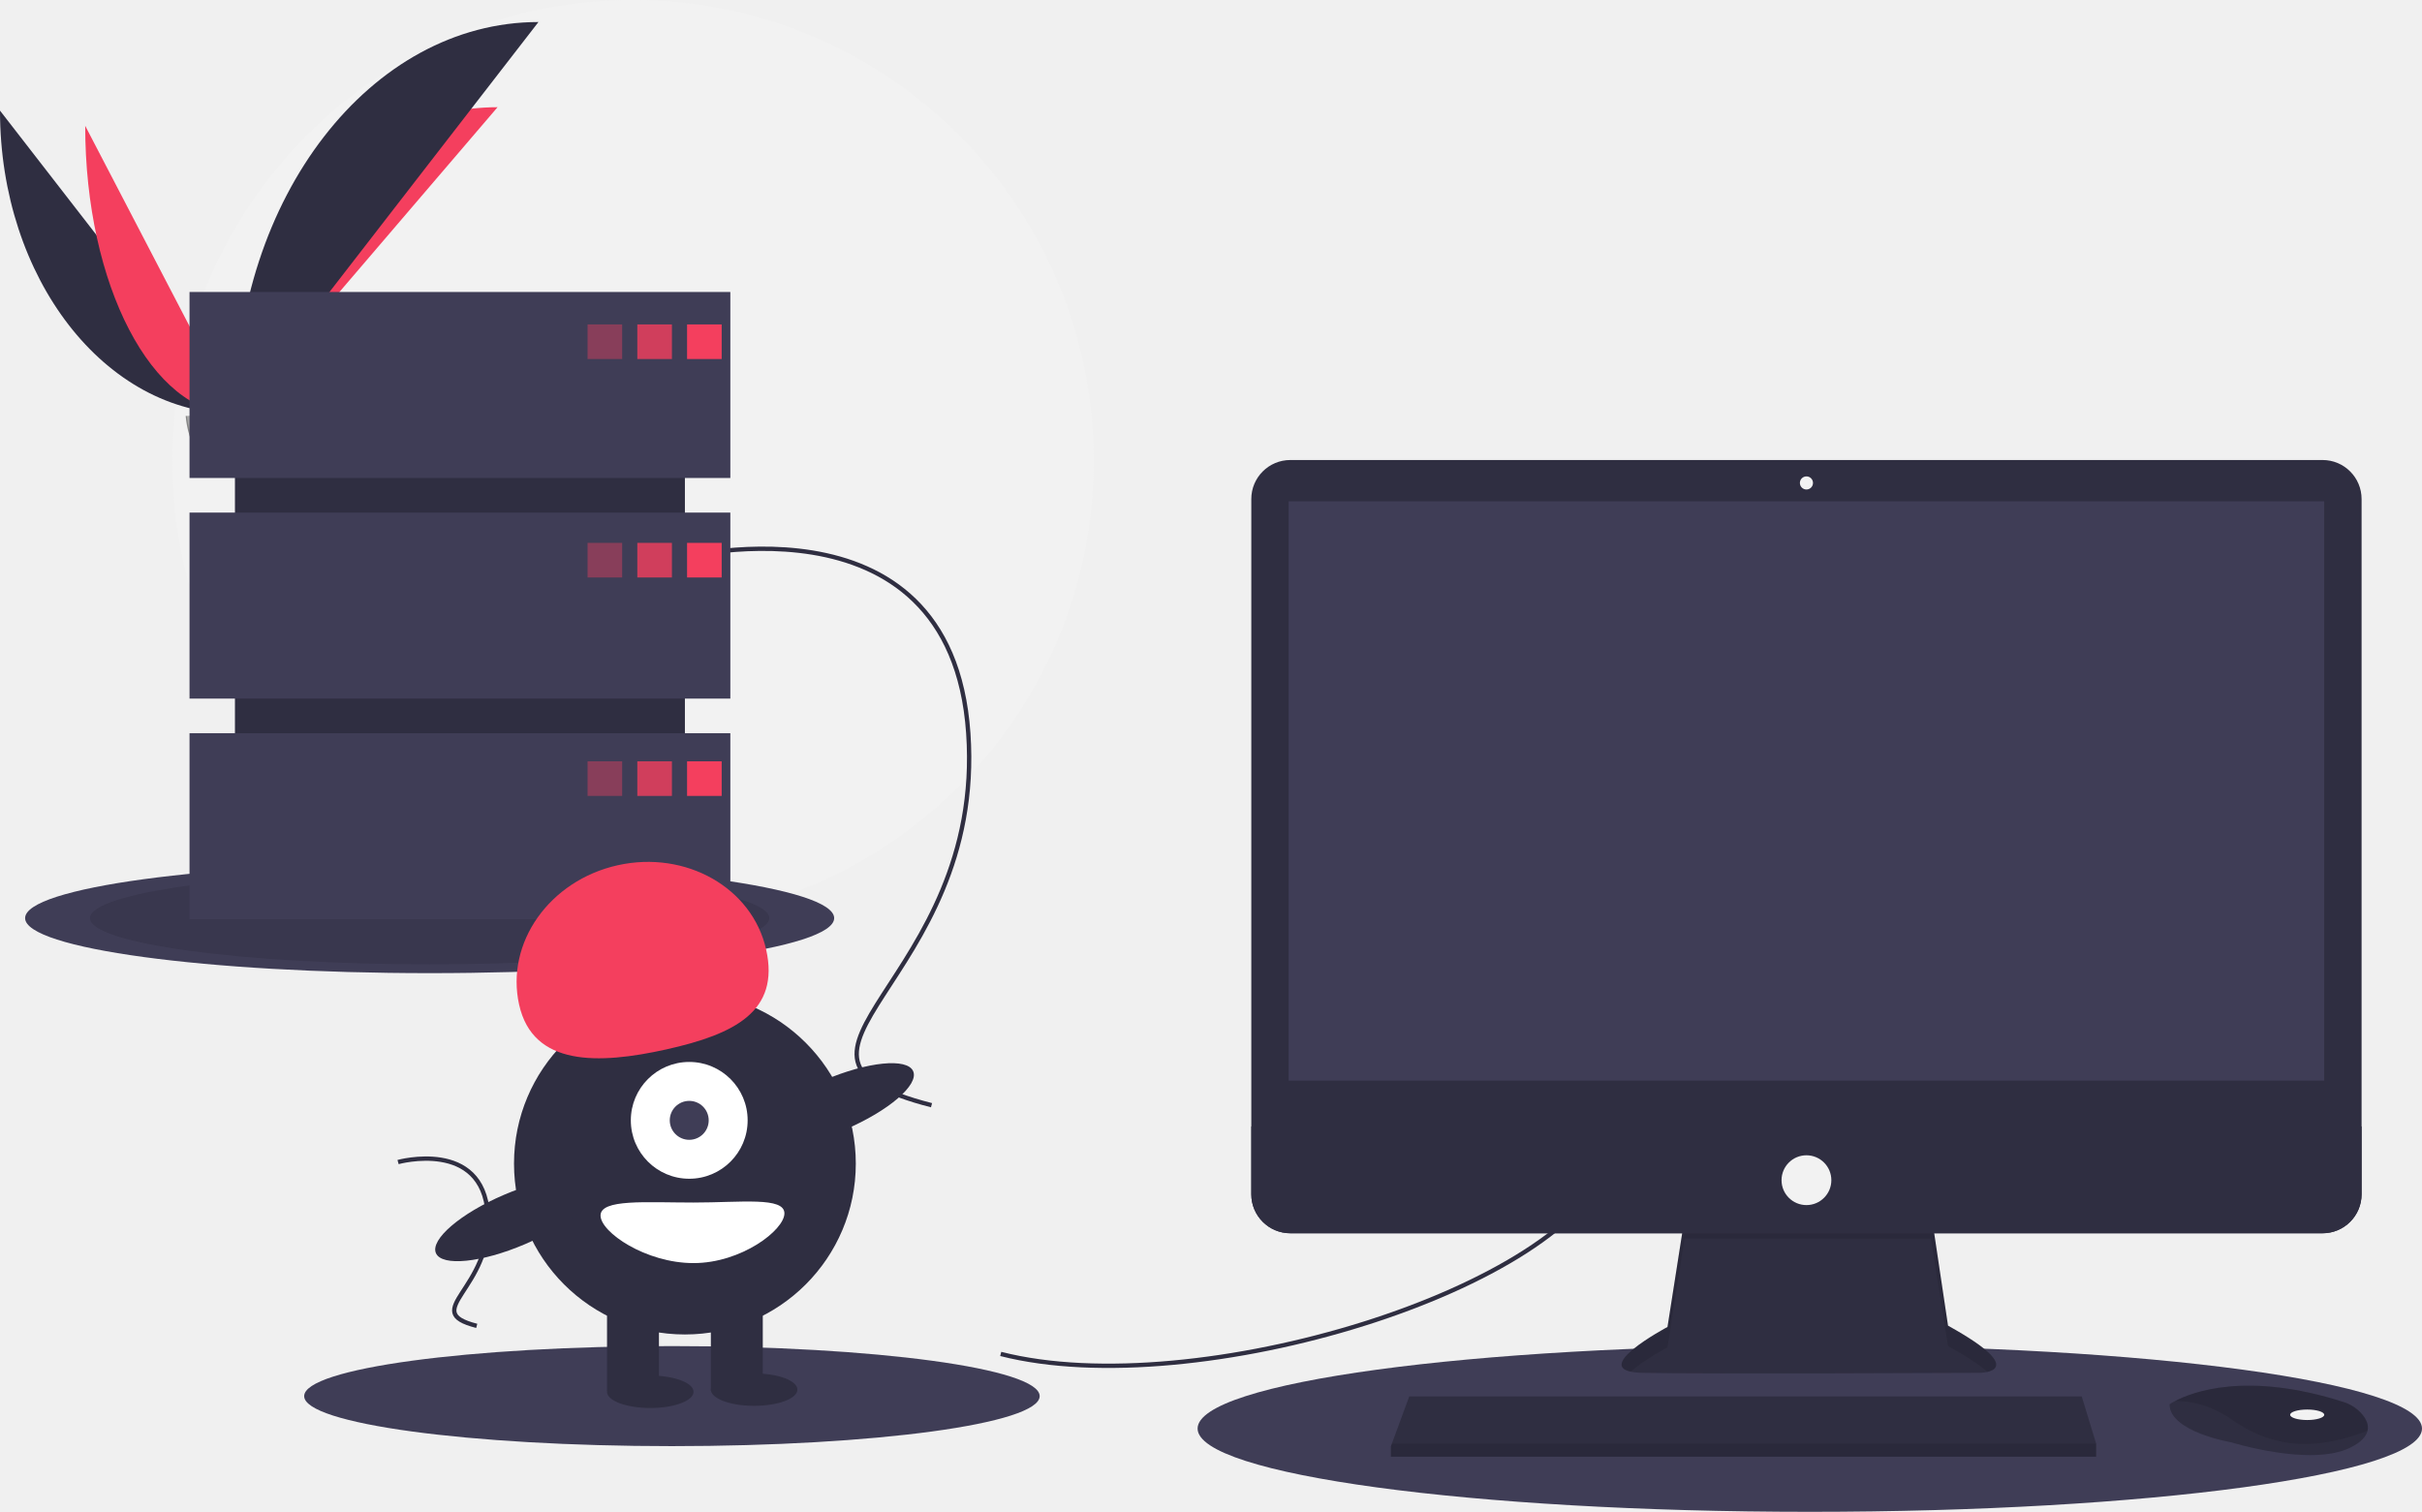
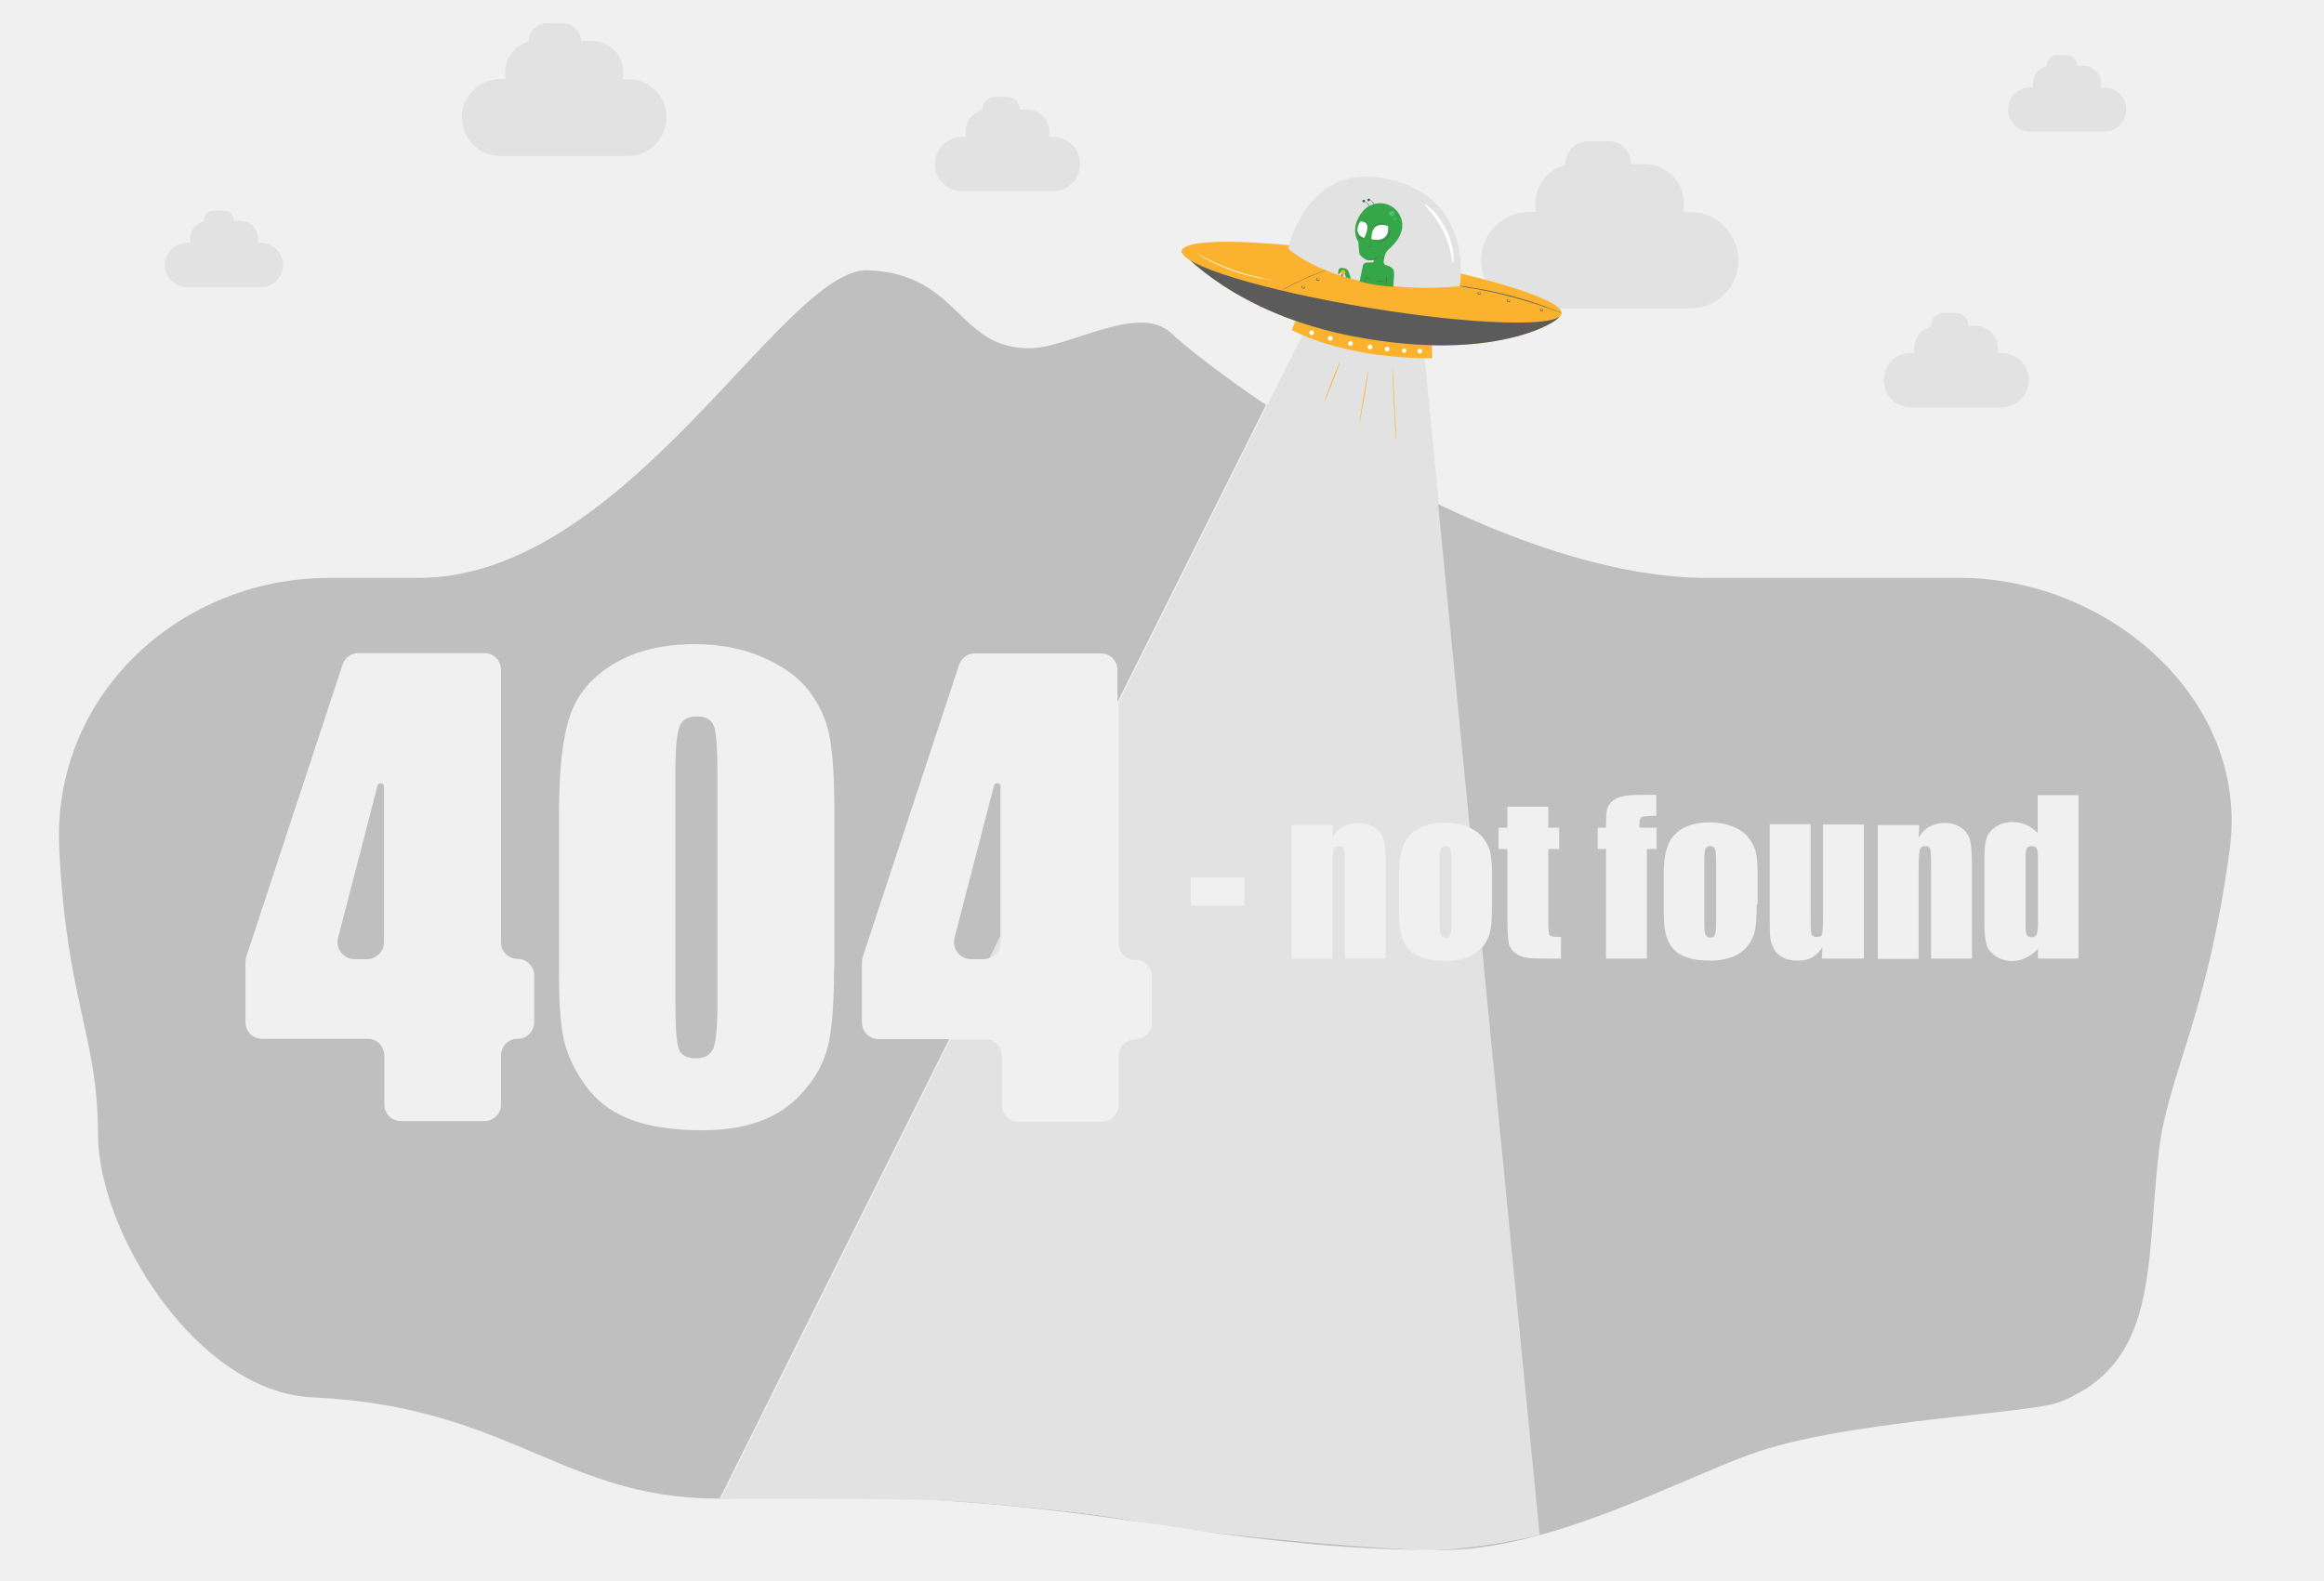
- <svg xmlns="http://www.w3.org/2000/svg" data-name="Layer 1" width="1119.609" height="699" viewBox="0 0 1119.609 699">
-   <circle cx="292.609" cy="213" r="213" fill="#f2f2f2" />
-   <path d="M31.391,151.642c0,77.498,48.618,140.208,108.701,140.208" transform="translate(-31.39089 -100.5)" fill="#2f2e41" />
-   <path d="M140.092,291.851c0-78.369,54.255-141.784,121.304-141.784" transform="translate(-31.39089 -100.5)" fill="#f43f5e" />
-   <path d="M70.775,158.668c0,73.615,31.003,133.183,69.316,133.183" transform="translate(-31.39089 -100.5)" fill="#f43f5e" />
-   <path d="M140.092,291.851c0-100.138,62.71-181.168,140.208-181.168" transform="translate(-31.39089 -100.5)" fill="#2f2e41" />
-   <path d="M117.224,292.839s15.416-.475,20.061-3.783,23.713-7.258,24.866-1.953,23.167,26.388,5.763,26.529-40.439-2.711-45.076-5.535S117.224,292.839,117.224,292.839Z" transform="translate(-31.39089 -100.5)" fill="#a8a8a8" />
-   <path d="M168.224,311.785c-17.404.14-40.439-2.711-45.076-5.535-3.531-2.151-4.938-9.869-5.409-13.43-.326.014-.515.02-.515.02s.976,12.433,5.613,15.257,27.672,5.676,45.076,5.535c5.024-.041,6.759-1.828,6.664-4.475C173.879,310.756,171.963,311.755,168.224,311.785Z" transform="translate(-31.39089 -100.5)" opacity="0.2" />
-   <ellipse cx="198.609" cy="424.5" rx="187" ry="25.44" fill="#3f3d56" />
-   <ellipse cx="198.609" cy="424.5" rx="157" ry="21.359" opacity="0.1" />
-   <ellipse cx="836.609" cy="660.5" rx="283" ry="38.5" fill="#3f3d56" />
-   <ellipse cx="310.609" cy="645.5" rx="170" ry="23.127" fill="#3f3d56" />
-   <path d="M494,726.5c90,23,263-30,282-90" transform="translate(-31.39089 -100.5)" fill="none" stroke="#2f2e41" stroke-miterlimit="10" stroke-width="2" />
-   <path d="M341,359.5s130-36,138,80-107,149-17,172" transform="translate(-31.39089 -100.5)" fill="none" stroke="#2f2e41" stroke-miterlimit="10" stroke-width="2" />
-   <path d="M215.402,637.783s39.072-10.82,41.477,24.044-32.16,44.783-5.109,51.696" transform="translate(-31.39089 -100.5)" fill="none" stroke="#2f2e41" stroke-miterlimit="10" stroke-width="2" />
-   <path d="M810.096,663.74,802.218,714.035s-38.782,20.603-11.513,21.209,155.733,0,155.733,0,24.845,0-14.543-21.815l-7.878-52.719Z" transform="translate(-31.39089 -100.5)" fill="#2f2e41" />
-   <path d="M785.219,734.698c6.193-5.51,16.999-11.252,16.999-11.252l7.878-50.295,113.922.107,7.878,49.582c9.185,5.087,14.875,8.987,18.204,11.978,5.059-1.154,10.587-5.444-18.204-21.389l-7.878-52.719-113.922,3.03L802.218,714.035S769.63,731.35,785.219,734.698Z" transform="translate(-31.39089 -100.5)" opacity="0.1" />
-   <rect x="578.433" y="212.689" width="513.253" height="357.52" rx="18.046" fill="#2f2e41" />
-   <rect x="595.703" y="231.777" width="478.713" height="267.837" fill="#3f3d56" />
-   <circle cx="835.059" cy="223.293" r="3.03" fill="#f2f2f2" />
-   <path d="M1123.077,621.322V652.663a18.043,18.043,0,0,1-18.046,18.046H627.869A18.043,18.043,0,0,1,609.824,652.663V621.322Z" transform="translate(-31.39089 -100.5)" fill="#2f2e41" />
-   <polygon points="968.978 667.466 968.978 673.526 642.968 673.526 642.968 668.678 643.417 667.466 651.452 645.651 962.312 645.651 968.978 667.466" fill="#2f2e41" />
-   <path d="M1125.828,762.034c-.594,2.539-2.836,5.217-7.902,7.75-18.179,9.089-55.143-2.424-55.143-2.424s-28.48-4.848-28.48-17.573a22.725,22.725,0,0,1,2.497-1.485c7.643-4.044,32.984-14.021,77.918.422a18.739,18.739,0,0,1,8.541,5.597C1125.079,756.454,1126.507,759.157,1125.828,762.034Z" transform="translate(-31.39089 -100.5)" fill="#2f2e41" />
-   <path d="M1125.828,762.034c-22.251,8.526-42.084,9.162-62.439-4.975-10.265-7.126-19.591-8.89-26.59-8.756,7.643-4.044,32.984-14.021,77.918.422a18.739,18.739,0,0,1,8.541,5.597C1125.079,756.454,1126.507,759.157,1125.828,762.034Z" transform="translate(-31.39089 -100.5)" opacity="0.1" />
-   <ellipse cx="1066.538" cy="654.135" rx="7.878" ry="2.424" fill="#f2f2f2" />
-   <circle cx="835.059" cy="545.667" r="11.513" fill="#f2f2f2" />
-   <polygon points="968.978 667.466 968.978 673.526 642.968 673.526 642.968 668.678 643.417 667.466 968.978 667.466" opacity="0.1" />
-   <rect x="108.609" y="159" width="208" height="242" fill="#2f2e41" />
-   <rect x="87.609" y="135" width="250" height="86" fill="#3f3d56" />
-   <rect x="87.609" y="237" width="250" height="86" fill="#3f3d56" />
-   <rect x="87.609" y="339" width="250" height="86" fill="#3f3d56" />
-   <rect x="271.609" y="150" width="16" height="16" fill="#f43f5e" opacity="0.4" />
-   <rect x="294.609" y="150" width="16" height="16" fill="#f43f5e" opacity="0.8" />
-   <rect x="317.609" y="150" width="16" height="16" fill="#f43f5e" />
-   <rect x="271.609" y="251" width="16" height="16" fill="#f43f5e" opacity="0.4" />
-   <rect x="294.609" y="251" width="16" height="16" fill="#f43f5e" opacity="0.8" />
-   <rect x="317.609" y="251" width="16" height="16" fill="#f43f5e" />
-   <rect x="271.609" y="352" width="16" height="16" fill="#f43f5e" opacity="0.4" />
-   <rect x="294.609" y="352" width="16" height="16" fill="#f43f5e" opacity="0.8" />
-   <rect x="317.609" y="352" width="16" height="16" fill="#f43f5e" />
-   <circle cx="316.609" cy="538" r="79" fill="#2f2e41" />
-   <rect x="280.609" y="600" width="24" height="43" fill="#2f2e41" />
-   <rect x="328.609" y="600" width="24" height="43" fill="#2f2e41" />
-   <ellipse cx="300.609" cy="643.5" rx="20" ry="7.5" fill="#2f2e41" />
-   <ellipse cx="348.609" cy="642.5" rx="20" ry="7.5" fill="#2f2e41" />
-   <circle cx="318.609" cy="518" r="27" fill="#fff" />
-   <circle cx="318.609" cy="518" r="9" fill="#3f3d56" />
-   <path d="M271.367,565.032c-6.379-28.568,14.012-57.434,45.544-64.475s62.265,10.41,68.644,38.978-14.519,39.104-46.051,46.145S277.746,593.6,271.367,565.032Z" transform="translate(-31.39089 -100.5)" fill="#f43f5e" />
-   <ellipse cx="417.215" cy="611.344" rx="39.5" ry="12.4" transform="translate(-238.2867 112.9804) rotate(-23.17116)" fill="#2f2e41" />
-   <ellipse cx="269.215" cy="664.344" rx="39.5" ry="12.4" transform="translate(-271.0797 59.02084) rotate(-23.17116)" fill="#2f2e41" />
-   <path d="M394,661.5c0,7.732-19.909,23-42,23s-43-14.268-43-22,20.909-6,43-6S394,653.768,394,661.5Z" transform="translate(-31.39089 -100.5)" fill="#fff" />
+ <svg xmlns="http://www.w3.org/2000/svg" version="1.1" id="Layer_1" x="0px" y="0px" viewBox="0 0 784.9 533.9" style="enable-background:new 0 0 784.9 533.9;" xml:space="preserve">
+   <style type="text/css">
+ 	.st0{fill:#E2E2E2;}
+ 	.st1{fill:#BFBFBF;}
+ 	.st2{fill:#FBB22F;}
+ 	.st3{fill:#FFFFFF;}
+ 	.st4{fill:#5B5B5B;}
+ 	.st5{fill:#35A749;}
+ 	.st6{opacity:0.2;}
+ 	.st7{fill:#375A64;}
+ </style>
+   <g>
+     <path class="st0" d="M346.9,52h-13.3c-4.2,0-7.5-3.4-7.5-7.5l0,0c0-4.2,3.4-7.5,7.5-7.5h13.3c4.2,0,7.5,3.4,7.5,7.5l0,0   C354.4,48.7,351.1,52,346.9,52z" />
+     <path class="st0" d="M340.1,41.3h-4c-2.4,0-4.3-1.9-4.3-4.3l0,0c0-2.4,1.9-4.3,4.3-4.3h4c2.4,0,4.3,1.9,4.3,4.3l0,0   C344.3,39.4,342.4,41.3,340.1,41.3z" />
+     <path class="st0" d="M355.6,64.6H325c-5.1,0-9.2-4.1-9.2-9.2l0,0c0-5.1,4.1-9.2,9.2-9.2h30.6c5.1,0,9.2,4.1,9.2,9.2l0,0   C364.8,60.4,360.7,64.6,355.6,64.6z" />
+   </g>
+   <g>
+     <path class="st0" d="M667.3,125.1H654c-4.2,0-7.5-3.4-7.5-7.5l0,0c0-4.2,3.4-7.5,7.5-7.5h13.3c4.2,0,7.5,3.4,7.5,7.5l0,0   C674.8,121.7,671.5,125.1,667.3,125.1z" />
+     <path class="st0" d="M660.5,114.3h-4c-2.4,0-4.3-1.9-4.3-4.3l0,0c0-2.4,1.9-4.3,4.3-4.3h4c2.4,0,4.3,1.9,4.3,4.3l0,0   C664.7,112.4,662.8,114.3,660.5,114.3z" />
+     <path class="st0" d="M676,137.6h-30.6c-5.1,0-9.2-4.1-9.2-9.2l0,0c0-5.1,4.1-9.2,9.2-9.2H676c5.1,0,9.2,4.1,9.2,9.2l0,0   C685.2,133.5,681.1,137.6,676,137.6z" />
+   </g>
+   <g>
+     <path class="st0" d="M81.1,86.8H70.3c-3.4,0-6.1-2.7-6.1-6.1l0,0c0-3.4,2.7-6.1,6.1-6.1h10.8c3.4,0,6.1,2.7,6.1,6.1l0,0   C87.2,84.1,84.4,86.8,81.1,86.8z" />
+     <path class="st0" d="M75.5,78.1h-3.2c-1.9,0-3.5-1.6-3.5-3.5l0,0c0-1.9,1.6-3.5,3.5-3.5h3.2c1.9,0,3.5,1.6,3.5,3.5l0,0   C79,76.6,77.4,78.1,75.5,78.1z" />
+     <path class="st0" d="M88.1,97H63.2c-4.1,0-7.5-3.4-7.5-7.5l0,0c0-4.1,3.4-7.5,7.5-7.5h24.9c4.1,0,7.5,3.4,7.5,7.5l0,0   C95.6,93.7,92.3,97,88.1,97z" />
+   </g>
+   <g>
+     <path class="st0" d="M703.5,34.4h-10.8c-3.4,0-6.1-2.7-6.1-6.1l0,0c0-3.4,2.7-6.1,6.1-6.1h10.8c3.4,0,6.1,2.7,6.1,6.1l0,0   C709.6,31.6,706.9,34.4,703.5,34.4z" />
+     <path class="st0" d="M698,25.6h-3.2c-1.9,0-3.5-1.6-3.5-3.5l0,0c0-1.9,1.6-3.5,3.5-3.5h3.2c1.9,0,3.5,1.6,3.5,3.5l0,0   C701.4,24.1,699.9,25.6,698,25.6z" />
+     <path class="st0" d="M710.6,44.5h-24.9c-4.1,0-7.5-3.4-7.5-7.5l0,0c0-4.1,3.4-7.5,7.5-7.5h24.9c4.1,0,7.5,3.4,7.5,7.5l0,0   C718,41.2,714.7,44.5,710.6,44.5z" />
+   </g>
+   <g>
+     <path class="st0" d="M555.4,82h-23.6c-7.4,0-13.3-6-13.3-13.3l0,0c0-7.4,6-13.3,13.3-13.3h23.6c7.4,0,13.3,6,13.3,13.3l0,0   C568.8,76,562.8,82,555.4,82z" />
+     <path class="st0" d="M543.3,62.9h-7c-4.2,0-7.6-3.4-7.6-7.6l0,0c0-4.2,3.4-7.6,7.6-7.6h7c4.2,0,7.6,3.4,7.6,7.6l0,0   C550.8,59.5,547.4,62.9,543.3,62.9z" />
+     <path class="st0" d="M570.8,104.2h-54.3c-9,0-16.3-7.3-16.3-16.3l0,0c0-9,7.3-16.3,16.3-16.3h54.3c9,0,16.3,7.3,16.3,16.3l0,0   C587.2,96.9,579.8,104.2,570.8,104.2z" />
+   </g>
+   <g>
+     <path class="st0" d="M199.9,35h-18.7c-5.8,0-10.6-4.7-10.6-10.6l0,0c0-5.8,4.7-10.6,10.6-10.6h18.7c5.8,0,10.6,4.7,10.6,10.6l0,0   C210.4,30.3,205.7,35,199.9,35z" />
+     <path class="st0" d="M190.2,19.9h-5.6c-3.3,0-6-2.7-6-6l0,0c0-3.3,2.7-6,6-6h5.6c3.3,0,6,2.7,6,6l0,0   C196.2,17.2,193.5,19.9,190.2,19.9z" />
+     <path class="st0" d="M212.1,52.7H169c-7.2,0-13-5.8-13-13l0,0c0-7.2,5.8-13,13-13h43.1c7.2,0,13,5.8,13,13l0,0   C225,46.9,219.2,52.7,212.1,52.7z" />
+   </g>
+   <path class="st1" d="M390.6,514.9c-3.8-0.6-7.4-1.1-11-1.8c-13.8-2.4-46.7-5.7-60.7-6.3c-1.1,0-2.3-0.1-3.5-0.1  C343.7,508.3,367.6,511.6,390.6,514.9z" />
+   <g>
+     <path class="st0" d="M338,318.2v-2.1l-3.7,7.5C336.5,322.8,338,320.7,338,318.2z" />
+     <path class="st0" d="M495.5,323.4c-2.1,0.8-4.5,1.2-7.2,1.2c-3,0-5.6-0.3-7.7-1s-3.8-1.7-4.9-3s-2-3-2.5-4.9   c-0.5-1.9-0.7-4.8-0.7-8.6v-11.6c0-4.2,0.5-7.5,1.4-9.8c0.9-2.4,2.5-4.3,4.9-5.7c2.4-1.4,5.4-2.1,9.1-2.1c3.1,0,5.7,0.5,8,1.4   c0.3,0.1,0.5,0.3,0.8,0.4l-16.2-165.4l-38-6.4l-64.7,129.5v81.2c0,3.1,2.5,5.6,5.6,5.6s5.6,2.5,5.6,5.6v15.7c0,3.1-2.5,5.6-5.6,5.6   s-5.6,2.5-5.6,5.6v16.6c0,3.1-2.5,5.6-5.6,5.6h-28.2c-3.1,0-5.6-2.5-5.6-5.6v-16.6c0-3.1-2.5-5.6-5.6-5.6h-11.8l-77.5,155.1   c0,0,55.6-0.2,75.8,0.7c14,0.6,46.9,3.9,60.7,6.3c34.5,6,81.1,9.4,99.9,10.2c16.3,0.7,40.4-5,40.4-5L500.4,320   C499.1,321.6,497.5,322.7,495.5,323.4z M420.3,305.9h-18.1v-9.5h18.1V305.9z M468,323.8h-13.8v-31.3c0-3.1-0.1-5-0.3-5.7   c-0.2-0.7-0.8-1-1.7-1c-1,0-1.6,0.4-1.8,1.2s-0.4,2.9-0.4,6.3v30.6h-13.8v-45.2h14l-0.2,4.2c1-1.7,2.2-2.9,3.7-3.7s3.1-1.2,5-1.2   c2.4,0,4.3,0.6,5.8,1.7c1.5,1.1,2.5,2.5,2.9,4.2c0.4,1.7,0.6,4.5,0.6,8.5V323.8z" />
+     <path class="st0" d="M488.2,285.8c-0.8,0-1.4,0.3-1.6,0.9c-0.3,0.6-0.4,2.1-0.4,4.4v20.4c0,2.1,0.1,3.5,0.4,4.2   c0.3,0.6,0.8,1,1.6,1c0.8,0,1.4-0.3,1.6-0.9c0.3-0.6,0.4-1.9,0.4-3.8v-20.8c0-2.3-0.1-3.8-0.4-4.4   C489.5,286.1,489,285.8,488.2,285.8z" />
+   </g>
+   <g>
+     <path class="st1" d="M661.8,195.2h-85.2c-29,0-61.4-10.8-90.9-24.9l10.7,109.3c1.8,0.9,3.3,1.9,4.3,3.2c1.2,1.5,2,3,2.5,4.6   c0.4,1.6,0.7,4,0.7,7.2v11.1c0,4.1-0.2,7-0.6,8.9s-1.3,3.7-2.6,5.3c-0.1,0.1-0.2,0.2-0.2,0.3l19.5,198.3c0,0-24.1,5.7-40.4,5   c-15.1-0.6-48-3-78.2-6.9c27,3.8,53.5,7,85.5,7c36.6,0,78.7-23.1,104.4-32.4c31.4-11.4,93.8-13.6,104-17.5   c33.9-13.2,29.4-46,33.8-84.5c3-26.2,16.2-44.8,24-102.6C759.7,236.4,712.2,195.2,661.8,195.2z M527.2,323.8h-5.6   c-3.1,0-5.4-0.1-6.7-0.4s-2.5-0.9-3.5-1.8c-1-0.9-1.7-2-1.9-3.2c-0.2-1.2-0.4-4.1-0.4-8.6v-23h-3v-7.2h3v-7.1h13.8v7.1h3.7v7.2   h-3.7V311c0,3,0.2,4.6,0.5,5c0.3,0.3,1.6,0.5,3.8,0.5V323.8z M559.5,275.6c-2.8,0-4.5,0.1-5,0.4c-0.5,0.3-0.8,1-0.8,2.2v1.4h5.8   v7.2h-3.3v37h-13.8v-37h-2.8v-7.2h2.8c0-3,0.1-5,0.3-6c0.2-1,0.7-1.9,1.5-2.7c0.8-0.8,1.9-1.4,3.4-1.8c1.5-0.4,3.7-0.6,6.8-0.6h5   V275.6z M593.3,305.5c0,4.1-0.2,7-0.6,8.9s-1.3,3.7-2.6,5.3c-1.3,1.6-3.1,2.9-5.2,3.6s-4.5,1.2-7.2,1.2c-3,0-5.6-0.3-7.7-1   s-3.8-1.7-4.9-3s-2-3-2.5-4.9c-0.5-1.9-0.7-4.8-0.7-8.6v-11.6c0-4.2,0.5-7.5,1.4-9.8c0.9-2.4,2.5-4.3,4.9-5.7   c2.4-1.4,5.4-2.1,9.1-2.1c3.1,0,5.7,0.5,8,1.4c2.2,0.9,3.9,2.1,5.1,3.6c1.2,1.5,2,3,2.5,4.6c0.4,1.6,0.7,4,0.7,7.2V305.5z    M629.3,323.8h-14l0.2-3.8c-1,1.5-2.1,2.7-3.5,3.4c-1.4,0.8-3,1.1-4.8,1.1c-2.1,0-3.8-0.4-5.1-1.1s-2.4-1.7-3-2.9   c-0.6-1.2-1.1-2.5-1.2-3.8c-0.2-1.3-0.2-3.9-0.2-7.8v-30.5h13.8v30.8c0,3.5,0.1,5.6,0.3,6.3c0.2,0.7,0.8,1,1.8,1c1,0,1.6-0.3,1.8-1   c0.2-0.7,0.3-2.9,0.3-6.6v-30.4h13.8V323.8z M666,323.8h-13.8v-31.3c0-3.1-0.1-5-0.3-5.7c-0.2-0.7-0.8-1-1.7-1   c-1,0-1.6,0.4-1.8,1.2s-0.4,2.9-0.4,6.3v30.6h-13.8v-45.2h14l-0.2,4.2c1-1.7,2.2-2.9,3.7-3.7s3.1-1.2,5-1.2c2.4,0,4.3,0.6,5.8,1.7   c1.5,1.1,2.5,2.5,2.9,4.2c0.4,1.7,0.6,4.5,0.6,8.5V323.8z M702.1,323.8h-13.8v-3.3c-1.3,1.4-2.7,2.4-4.2,3.1c-1.5,0.7-3,1-4.6,1   c-2.1,0-4-0.6-5.6-1.7c-1.6-1.1-2.6-2.4-3-3.9c-0.4-1.5-0.7-3.9-0.7-7.2v-21.2c0-3.5,0.2-5.9,0.7-7.4c0.4-1.5,1.5-2.7,3-3.8   c1.6-1.1,3.5-1.7,5.7-1.7c1.7,0,3.3,0.3,4.7,0.9c1.4,0.6,2.7,1.5,3.9,2.8v-12.8h13.8V323.8z" />
+     <path class="st1" d="M686.2,285.8c-0.8,0-1.4,0.3-1.7,0.8c-0.3,0.5-0.4,1.7-0.4,3.4v22.1c0,1.8,0.1,3,0.4,3.6   c0.3,0.6,0.8,0.9,1.6,0.9c0.9,0,1.5-0.3,1.8-1c0.3-0.6,0.4-2.2,0.4-4.8V290c0-1.7-0.1-2.8-0.4-3.3   C687.6,286.1,687,285.8,686.2,285.8z" />
+     <path class="st1" d="M577.6,285.8c-0.8,0-1.4,0.3-1.6,0.9c-0.3,0.6-0.4,2.1-0.4,4.4v20.4c0,2.1,0.1,3.5,0.4,4.2   c0.3,0.6,0.8,1,1.6,1c0.8,0,1.4-0.3,1.6-0.9c0.3-0.6,0.4-1.9,0.4-3.8v-20.8c0-2.3-0.1-3.8-0.4-4.4   C578.9,286.1,578.4,285.8,577.6,285.8z" />
+   </g>
+   <g>
+     <path class="st1" d="M235.3,242c-2.9,0-4.9,1.1-5.8,3.4c-0.9,2.2-1.4,7.4-1.4,15.6v77.1c0,9.2,0.4,14.7,1.3,16.6   c0.9,1.9,2.8,2.8,5.7,2.8s4.8-1.1,5.8-3.3c0.9-2.2,1.4-7.2,1.4-14.9v-78.3c0-8.4-0.4-13.7-1.2-15.8C240.2,243,238.3,242,235.3,242z   " />
+     <path class="st1" d="M127.5,265.4l-13.3,51.3c-1,3.7,1.8,7.3,5.6,7.3h4.1c3.2,0,5.8-2.6,5.8-5.8v-52.5   C129.7,264.4,127.8,264.1,127.5,265.4z" />
+     <path class="st1" d="M338,265.7c0-1.3-1.9-1.6-2.3-0.3l-13.3,51.3c-1,3.7,1.8,7.3,5.6,7.3h4.1c0.7,0,1.4-0.1,2.1-0.4l3.7-7.5V265.7   z" />
+     <path class="st1" d="M348.6,117.6c-25.2,0.9-24.2-25.2-55.5-26.3c-28.4-1-81.3,103.9-151.7,103.9h-30.2   c-50.4,0-93.6,39.5-91.2,91.2c2.4,51.7,13.1,63.5,13.1,96.7s33.5,87.1,72.3,88.9c69,3.1,85.3,36.3,142.6,34.1c0.1,0,0.2,0,0.4,0   c-3.3,0-5.3,0-5.3,0L320.6,351h-23.9c-3.1,0-5.6-2.5-5.6-5.6v-20.4c0-0.6,0.1-1.2,0.3-1.8l32.5-98.6c0.8-2.3,2.9-3.9,5.3-3.9h42.6   c3.1,0,5.6,2.5,5.6,5.6v10.9l50.2-100.4c-14.8-10-26.2-18.9-32.2-24.4C384.6,102.5,361.7,117.1,348.6,117.6z M180.4,345.3   c0,3.1-2.5,5.6-5.6,5.6s-5.6,2.5-5.6,5.6v16.6c0,3.1-2.5,5.6-5.6,5.6h-28.2c-3.1,0-5.6-2.5-5.6-5.6v-16.6c0-3.1-2.5-5.6-5.6-5.6   H88.5c-3.1,0-5.6-2.5-5.6-5.6v-20.4c0-0.6,0.1-1.2,0.3-1.8l32.5-98.6c0.8-2.3,2.9-3.9,5.3-3.9h42.6c3.1,0,5.6,2.5,5.6,5.6v92.1   c0,3.1,2.5,5.6,5.6,5.6s5.6,2.5,5.6,5.6V345.3z M281.7,326.9c0,12-0.7,20.7-2,26.2c-1.3,5.5-4,10.6-8.1,15.3   c-4.1,4.8-9,8.2-14.8,10.3c-5.8,2.1-12.3,3.1-19.4,3.1c-9.4,0-17.3-1.1-23.5-3.3s-11.2-5.6-14.9-10.2c-3.7-4.6-6.3-9.5-7.9-14.6   c-1.6-5.1-2.3-13.2-2.3-24.4v-55.2c0-14.5,1.3-25.4,3.8-32.6c2.5-7.2,7.5-13,14.9-17.4c7.5-4.4,16.5-6.5,27.1-6.5   c8.7,0,16.4,1.5,23.2,4.5s11.9,6.7,15.3,11.1c3.4,4.4,5.7,9.3,6.9,14.7c1.2,5.5,1.8,14.2,1.8,26.2V326.9z" />
+   </g>
+   <g>
+     <path class="st2" d="M471.5,148.9c0.1,0-0.1-5.5-0.5-12.2c-0.3-6.7-0.6-12.2-0.7-12.2s0.1,5.5,0.5,12.2   C471.1,143.5,471.4,148.9,471.5,148.9z" />
+   </g>
+   <g>
+     <path class="st2" d="M459,143.6c0.1,0,0.8-4.1,1.7-9.1c0.9-5.1,1.5-9.2,1.4-9.2s-0.8,4.1-1.7,9.1C459.6,139.5,459,143.6,459,143.6z   " />
+   </g>
+   <g>
+     <path class="st2" d="M447.3,135.6c0.1,0,1.3-3,2.8-6.7c1.5-3.7,2.6-6.8,2.5-6.8s-1.3,3-2.8,6.7   C448.3,132.6,447.2,135.6,447.3,135.6z" />
+   </g>
+   <g>
+     <g>
+       <g>
+         <path class="st2" d="M483.6,116.4l0.1,4.6c0,0-26.7,0.9-47.4-9.5l1.8-4.5L483.6,116.4z" />
+         <path class="st3" d="M478.7,118.6c0,0.4,0.3,0.8,0.8,0.8c0.4,0,0.8-0.3,0.8-0.8c0-0.4-0.3-0.8-0.8-0.8     C479,117.9,478.7,118.2,478.7,118.6z" />
+         <circle class="st3" cx="468.5" cy="117.9" r="0.8" />
+         <path class="st3" d="M473.5,118.4c0,0.4,0.3,0.8,0.7,0.8c0.4,0,0.8-0.3,0.8-0.7s-0.3-0.8-0.7-0.8     C473.9,117.7,473.5,118,473.5,118.4z" />
+         <path class="st3" d="M461.9,117.2c0,0.4,0.3,0.8,0.8,0.8c0.4,0,0.8-0.3,0.8-0.8c0-0.4-0.3-0.8-0.8-0.8     C462.2,116.4,461.9,116.8,461.9,117.2z" />
+         <path class="st3" d="M448.5,114.3c0,0.4,0.3,0.8,0.8,0.8c0.4,0,0.8-0.3,0.8-0.8c0-0.4-0.3-0.8-0.8-0.8S448.5,113.9,448.5,114.3z" />
+         <path class="st3" d="M442.2,112.4c0,0.4,0.3,0.8,0.8,0.8c0.4,0,0.8-0.3,0.8-0.8c0-0.4-0.3-0.8-0.8-0.8S442.2,112,442.2,112.4z" />
+         <path class="st3" d="M455.3,116c0,0.4,0.3,0.8,0.8,0.8c0.4,0,0.8-0.3,0.8-0.8c0-0.4-0.3-0.8-0.8-0.8     C455.7,115.3,455.3,115.6,455.3,116z" />
+       </g>
+       <g>
+         <g>
+           <path class="st2" d="M526.7,106.8c0.2,1.6-21.9,15.9-69.2,6.9c-40.7-7.7-58.6-28.9-58.6-28.9L526.7,106.8z" />
+           <path class="st4" d="M526.7,106.8c0.2,1.6-21.9,15.9-69.2,6.9c-40.7-7.7-58.6-28.9-58.6-28.9L526.7,106.8z" />
+           <ellipse transform="matrix(0.1633 -0.9866 0.9866 0.1633 293.5233 536.8339)" class="st2" cx="463.3" cy="95.4" rx="8.7" ry="65" />
+           <path class="st0" d="M493,96.7c0,0,5.3-29-23.2-36C441.3,53.6,435.1,84,435.1,84S452.2,100.3,493,96.7z" />
+           <g>
+             <path class="st3" d="M481.1,69c-0.1,0.1,0.8,1,2.1,2.6c0.3,0.4,0.7,0.8,1,1.3c0.4,0.5,0.7,1,1.1,1.5c0.7,1.1,1.5,2.4,2.2,3.8       s1.2,2.8,1.6,4c0.2,0.6,0.4,1.2,0.5,1.8c0.2,0.6,0.3,1.1,0.4,1.6c0.4,2,0.5,3.3,0.7,3.3c0.1,0,0.3-1.3,0.1-3.4       c-0.1-0.5-0.1-1.1-0.3-1.7c-0.1-0.6-0.3-1.2-0.4-1.9c-0.4-1.3-0.9-2.8-1.6-4.2c-0.7-1.4-1.5-2.7-2.3-3.9       c-0.4-0.6-0.8-1.1-1.2-1.5c-0.4-0.5-0.8-0.9-1.2-1.3C482.3,69.5,481.2,68.9,481.1,69z" />
+           </g>
+           <g>
+             <path class="st3" d="M404,84.9c0,0,0,0.1,0.2,0.2c0.1,0.1,0.3,0.4,0.5,0.6c0.5,0.5,1.3,1.1,2.5,1.7c2.2,1.2,5.4,2.7,9,4       s7,2.1,9.4,2.6c1.2,0.2,2.2,0.4,2.9,0.5c0.3,0,0.6,0.1,0.8,0.1c0.2,0,0.3,0,0.3,0s-0.1,0-0.3-0.1c-0.2,0-0.5-0.1-0.8-0.1       c-0.7-0.1-1.7-0.3-2.9-0.6c-2.4-0.5-5.8-1.4-9.4-2.7c-3.6-1.3-6.7-2.7-9-3.9c-1.1-0.6-2-1.1-2.5-1.6       C404.2,85.2,404,84.9,404,84.9z" />
+           </g>
+           <g>
+             <path class="st4" d="M468.6,115.6c0,0,0.2-0.1,0.4-0.2c0.3-0.1,0.6-0.4,1.1-0.7c0.4-0.3,0.9-0.7,1.5-1.2c0.5-0.5,1-1.1,1.5-1.7       c0.5-0.7,0.9-1.3,1.2-2c0.3-0.6,0.5-1.2,0.7-1.8c0.2-0.5,0.3-0.9,0.3-1.2c0.1-0.3,0.1-0.5,0.1-0.5s-0.2,0.6-0.5,1.7       c-0.2,0.5-0.4,1.1-0.7,1.7c-0.3,0.6-0.7,1.3-1.2,1.9c-0.5,0.7-1,1.2-1.5,1.7s-1,0.9-1.4,1.2       C469.1,115.2,468.6,115.6,468.6,115.6z" />
+           </g>
+           <g>
+             <path class="st4" d="M471.3,109.2c0,0,0.1,0.1,0.1,0.3c0,0.1,0,0.2-0.1,0.2c-0.1,0.1-0.2,0.1-0.3,0c-0.1,0-0.2-0.1-0.2-0.2       s0.1-0.2,0.1-0.2C471.2,109.2,471.3,109.2,471.3,109.2s-0.1-0.1-0.3,0c-0.1,0.1-0.2,0.2-0.2,0.3c0,0.2,0.1,0.4,0.3,0.4       c0.2,0.1,0.4,0,0.5-0.1s0.1-0.3,0.1-0.4C471.5,109.1,471.3,109.1,471.3,109.2z" />
+           </g>
+           <g>
+             <path class="st4" d="M469.1,112.3c0,0,0.1,0.1,0.1,0.3c0,0.1,0,0.2-0.1,0.2c-0.1,0.1-0.2,0.1-0.3,0c-0.1,0-0.2-0.1-0.2-0.2       s0.1-0.2,0.1-0.2C468.9,112.3,469.1,112.3,469.1,112.3s-0.1-0.1-0.3,0c-0.1,0.1-0.2,0.2-0.2,0.3c0,0.2,0.1,0.4,0.3,0.4       c0.2,0.1,0.4,0,0.5-0.1s0.1-0.3,0.1-0.4C469.2,112.3,469.1,112.3,469.1,112.3z" />
+           </g>
+           <g>
+             <path class="st4" d="M527.2,105.7c0,0-0.1-0.1-0.3-0.2s-0.6-0.2-1-0.4c-0.8-0.3-2-0.8-3.6-1.4c-3-1.1-7.2-2.5-12-3.8       c-4.7-1.2-9.1-2.1-12.3-2.6c-1.6-0.3-2.9-0.5-3.8-0.6c-0.4-0.1-0.8-0.1-1-0.1s-0.4,0-0.4,0s0.1,0,0.4,0.1c0.3,0,0.6,0.1,1,0.2       c0.9,0.1,2.2,0.4,3.8,0.6c3.2,0.6,7.5,1.4,12.3,2.7c4.7,1.3,9,2.6,12,3.7c1.5,0.5,2.7,1,3.6,1.3c0.4,0.2,0.7,0.3,1,0.4       C527.1,105.7,527.2,105.7,527.2,105.7z" />
+           </g>
+           <g>
+             <path class="st4" d="M433,98c0,0,0.2-0.1,0.6-0.3c0.4-0.2,0.9-0.5,1.5-0.8c1.3-0.7,3.1-1.5,5.1-2.5c2-0.9,3.9-1.7,5.3-2.2       c0.6-0.3,1.2-0.5,1.6-0.6c0.4-0.2,0.6-0.2,0.6-0.3c0,0-0.2,0-0.6,0.2c-0.4,0.1-0.9,0.3-1.6,0.6c-1.4,0.5-3.3,1.2-5.3,2.2       c-2,0.9-3.8,1.8-5.1,2.5c-0.6,0.3-1.2,0.6-1.5,0.8C433.2,97.9,433,98,433,98z" />
+           </g>
+           <g>
+             <path class="st4" d="M445.4,93.9c0,0,0.1,0.1,0.1,0.4c0,0.1-0.1,0.2-0.2,0.3c-0.1,0.1-0.3,0.1-0.4,0s-0.2-0.2-0.2-0.3       c0-0.1,0.1-0.2,0.2-0.3c0.2-0.1,0.3-0.1,0.3-0.1s-0.2-0.1-0.4,0c-0.1,0.1-0.3,0.2-0.3,0.4c0,0.2,0.1,0.4,0.3,0.5       c0.2,0.1,0.5,0.1,0.6,0c0.2-0.1,0.2-0.3,0.2-0.4C445.6,94,445.4,93.9,445.4,93.9z" />
+           </g>
+           <g>
+             <path class="st4" d="M499.9,98.6c0,0,0.1,0.1,0.1,0.4c0,0.1-0.1,0.2-0.2,0.3c-0.1,0.1-0.3,0.1-0.4,0s-0.2-0.2-0.2-0.3       c0-0.1,0.1-0.2,0.2-0.3c0.2-0.1,0.3-0.1,0.3-0.1s-0.2-0.1-0.4,0c-0.1,0.1-0.3,0.2-0.3,0.4c0,0.2,0.1,0.4,0.3,0.5       c0.2,0.1,0.5,0.1,0.6,0c0.2-0.1,0.2-0.3,0.2-0.4C500.1,98.7,499.9,98.6,499.9,98.6z" />
+           </g>
+           <g>
+             <path class="st4" d="M509.8,101.1c0,0,0.1,0.1,0.1,0.4c0,0.1-0.1,0.2-0.2,0.3c-0.1,0.1-0.3,0.1-0.4,0s-0.2-0.2-0.2-0.3       c0-0.1,0.1-0.2,0.2-0.3c0.2-0.1,0.3-0.1,0.3-0.1s-0.2-0.1-0.4,0c-0.1,0.1-0.3,0.2-0.3,0.4c0,0.2,0.1,0.4,0.3,0.5s0.5,0.1,0.6,0       c0.2-0.1,0.2-0.3,0.2-0.4C510,101.1,509.8,101,509.8,101.1z" />
+           </g>
+           <g>
+             <path class="st4" d="M521,104.2c0,0,0.1,0.1,0.1,0.4c0,0.1-0.1,0.2-0.2,0.3c-0.1,0.1-0.3,0.1-0.4,0c-0.1-0.1-0.2-0.2-0.2-0.3       c0-0.1,0.1-0.2,0.2-0.3c0.2-0.1,0.3-0.1,0.3-0.1s-0.2-0.1-0.4,0c-0.1,0.1-0.3,0.2-0.3,0.4c0,0.2,0.1,0.4,0.3,0.5s0.5,0.1,0.6,0       c0.2-0.1,0.2-0.3,0.2-0.4C521.2,104.2,521,104.1,521,104.2z" />
+           </g>
+           <g>
+             <path class="st4" d="M440.5,96.5c0,0,0.1,0.1,0.1,0.4c0,0.1-0.1,0.2-0.2,0.3c-0.1,0.1-0.3,0.1-0.4,0s-0.2-0.2-0.2-0.3       c0-0.1,0.1-0.2,0.2-0.3c0.2-0.1,0.3-0.1,0.3-0.1s-0.2-0.1-0.4,0c-0.1,0.1-0.3,0.2-0.3,0.4c0,0.2,0.1,0.4,0.3,0.5       c0.2,0.1,0.5,0.1,0.6,0c0.2-0.1,0.2-0.3,0.2-0.4C440.7,96.5,440.5,96.4,440.5,96.5z" />
+           </g>
+         </g>
+       </g>
+     </g>
+     <g>
+       <g>
+         <path class="st5" d="M456.2,94.2c0,0-0.6-2.9-1.4-3.3c-0.7-0.4-2.1-0.6-2.5-0.1c-0.3,0.4-0.6,2.2-0.1,1.8     c0.4-0.3,0.8-1.1,0.8-1.1l1,0.4l0.6,1.8L456.2,94.2z" />
+         <polygon class="st4" points="453.6,92.7 453.4,93.4 453,93.2 453.2,92.5    " />
+         <circle class="st2" cx="453.6" cy="92" r="0.8" />
+       </g>
+       <g>
+         <path class="st5" d="M464.6,68.8c4.4-0.9,8.6,2.2,9,6.8c0,0.1,0,0.1,0,0.2c0,0.7,0,1.4-0.2,2.1c-0.3,0.9-0.8,2.3-1.8,3.6     c-2.4,3-3.5,3-3.9,4.9c-0.4,1.8-0.7,2.2,0.1,3.1c0,0,1.3,0.2,2,0.8c0.7,0.5,1.2,0.9,1,3.1s-0.2,3.5-0.2,3.5     c-4-0.3-7.8-0.8-11.4-1.8l1.1-5.5c0,0,0.3-0.8,1.2-0.9c0.9-0.1,2.2,0.1,2.4-0.3s0-0.6,0-0.6s-1.7,0.4-2.6-0.1     c-1-0.6-2.1-1.4-2.2-2.2c-0.1-0.8-0.4-3.6-0.3-3.7s-1.4-1.6-1.1-4.8c0.3-3.1,2.8-7,5.7-7.8C463.7,69,464.2,68.9,464.6,68.8z" />
+         <path class="st3" d="M468.8,76.4c0,0-5.7-2.5-5.6,4.4C463.2,80.8,469.4,82.4,468.8,76.4z" />
+         <path class="st3" d="M460.7,80.4c0,0,3.2-5.6-1.2-5.6C459.4,74.8,456.6,78.8,460.7,80.4z" />
+         <g class="st6">
+           <path class="st3" d="M470.2,71.2c0.4,0.1,0.8,0.4,0.8,0.8s-0.3,0.9-0.7,1c-0.4,0.1-0.9-0.1-1.1-0.5s0-0.9,0.4-1.2      c0.2-0.1,0.5-0.2,0.8-0.1" />
+         </g>
+         <g class="st6">
+           <path class="st3" d="M471.3,73.6c0.2,0.1,0.3,0.4,0.1,0.6c-0.2,0.2-0.5,0.1-0.6-0.1s0-0.5,0.2-0.6" />
+         </g>
+         <g>
+           <path class="st4" d="M464.9,81.7c0,0,0.1,0,0.3,0.1c0.2,0,0.4,0,0.8,0c0.6-0.1,1.5-0.4,2.3-1.1c0.7-0.7,1.1-1.6,1.2-2.2      c0.1-0.3,0.1-0.6,0.1-0.8c0-0.2,0-0.3,0-0.3s0,0.4-0.2,1s-0.5,1.4-1.2,2.1s-1.6,1-2.2,1.1C465.3,81.7,464.9,81.7,464.9,81.7z" />
+         </g>
+         <g>
+           <path class="st4" d="M463.6,77.1c0,0,0.6-0.8,1.8-1.2c1.1-0.5,2.1-0.3,2.1-0.4c0,0-0.2-0.1-0.6-0.1s-1,0.1-1.5,0.3      c-0.6,0.2-1,0.6-1.3,0.9C463.7,76.9,463.6,77.1,463.6,77.1z" />
+         </g>
+         <g>
+           <path class="st4" d="M461.8,77.6c0,0,0.1-0.2,0.2-0.5s0.1-0.8,0-1.3s-0.4-0.9-0.7-1.1c-0.3-0.2-0.5-0.2-0.5-0.2s0.2,0.1,0.5,0.3      c0.3,0.2,0.5,0.6,0.6,1.1s0,0.9,0,1.3C461.8,77.4,461.7,77.6,461.8,77.6z" />
+         </g>
+         <g>
+           <path class="st4" d="M458.7,79.5c0,0,0.1,0.6,0.7,0.9c0.6,0.4,1.1,0.3,1.1,0.3c0-0.1-0.5-0.1-1-0.4      C459,79.9,458.7,79.5,458.7,79.5z" />
+         </g>
+         <g>
+           <path class="st4" d="M462.2,87.7c0,0,0.2,0.1,0.6,0.1s1-0.1,1.5-0.3c0.6-0.2,1-0.6,1.2-0.9c0.3-0.3,0.4-0.5,0.4-0.5      s-0.2,0.2-0.4,0.4c-0.3,0.3-0.7,0.6-1.2,0.8c-0.5,0.2-1.1,0.3-1.4,0.4C462.5,87.7,462.2,87.7,462.2,87.7z" />
+         </g>
+         <g>
+           <path class="st4" d="M468,96.6c0.1,0,0.2-0.7,0.3-1.7c0.1-0.9,0.2-1.7,0.1-1.7s-0.2,0.7-0.3,1.7C468,95.8,467.9,96.6,468,96.6z" />
+         </g>
+         <g>
+           <path class="st4" d="M464.5,94.8c0,0,0.7,0.3,1.5,0.4c0.4,0,0.9,0,1.1-0.2c0.3-0.2,0.3-0.4,0.3-0.4s-0.1,0.2-0.3,0.3      c-0.2,0.1-0.6,0.2-1,0.1C465.2,95,464.5,94.8,464.5,94.8z" />
+         </g>
+         <g>
+           <path class="st4" d="M461,95.5c0,0,0.2-0.6,0.4-1.4c0.2-0.8,0.3-1.4,0.2-1.4c0,0-0.2,0.6-0.4,1.4C461,94.8,460.9,95.4,461,95.5z      " />
+         </g>
+         <g>
+           <path class="st4" d="M461.4,93.2c0,0,0.1,0.5,0.5,0.8c0.5,0.4,1,0.3,0.9,0.3c0-0.1-0.4-0.1-0.8-0.4S461.5,93.2,461.4,93.2z" />
+         </g>
+         <g>
+           <path class="st7" d="M460.8,68c0,0.1,0.6,0.2,1,0.8c0.5,0.5,0.6,1.1,0.7,1.1c0,0,0-0.2-0.1-0.4c-0.1-0.2-0.2-0.6-0.5-0.8      c-0.3-0.3-0.6-0.5-0.8-0.6C461,68,460.8,67.9,460.8,68z" />
+         </g>
+         <path class="st7" d="M460.4,67.5c0.2-0.1,0.5,0,0.6,0.3s-0.2,0.7-0.6,0.5c-0.3-0.1-0.4-0.5-0.1-0.7c0.1-0.1,0.2-0.1,0.3-0.1" />
+         <g>
+           <path class="st7" d="M462.5,67.5c0,0.1,0.6,0.2,1,0.8c0.5,0.5,0.6,1.1,0.7,1.1c0,0,0-0.2-0.1-0.4c-0.1-0.2-0.2-0.6-0.5-0.8      c-0.3-0.3-0.6-0.5-0.8-0.6C462.7,67.5,462.5,67.5,462.5,67.5z" />
+         </g>
+         <path class="st7" d="M462.1,67.1c0.2-0.1,0.5,0,0.6,0.3s-0.2,0.7-0.6,0.5c-0.3-0.1-0.4-0.5-0.1-0.7c0.1-0.1,0.2-0.1,0.3-0.1" />
+       </g>
+       <g>
+         <path class="st4" d="M461.9,83.5c0,0.1,0.3,0,0.6-0.1c0.3-0.1,0.6-0.2,0.6-0.3c0-0.1-0.3,0-0.6,0.1     C462.1,83.3,461.8,83.5,461.9,83.5z" />
+       </g>
+     </g>
+   </g>
</svg>
